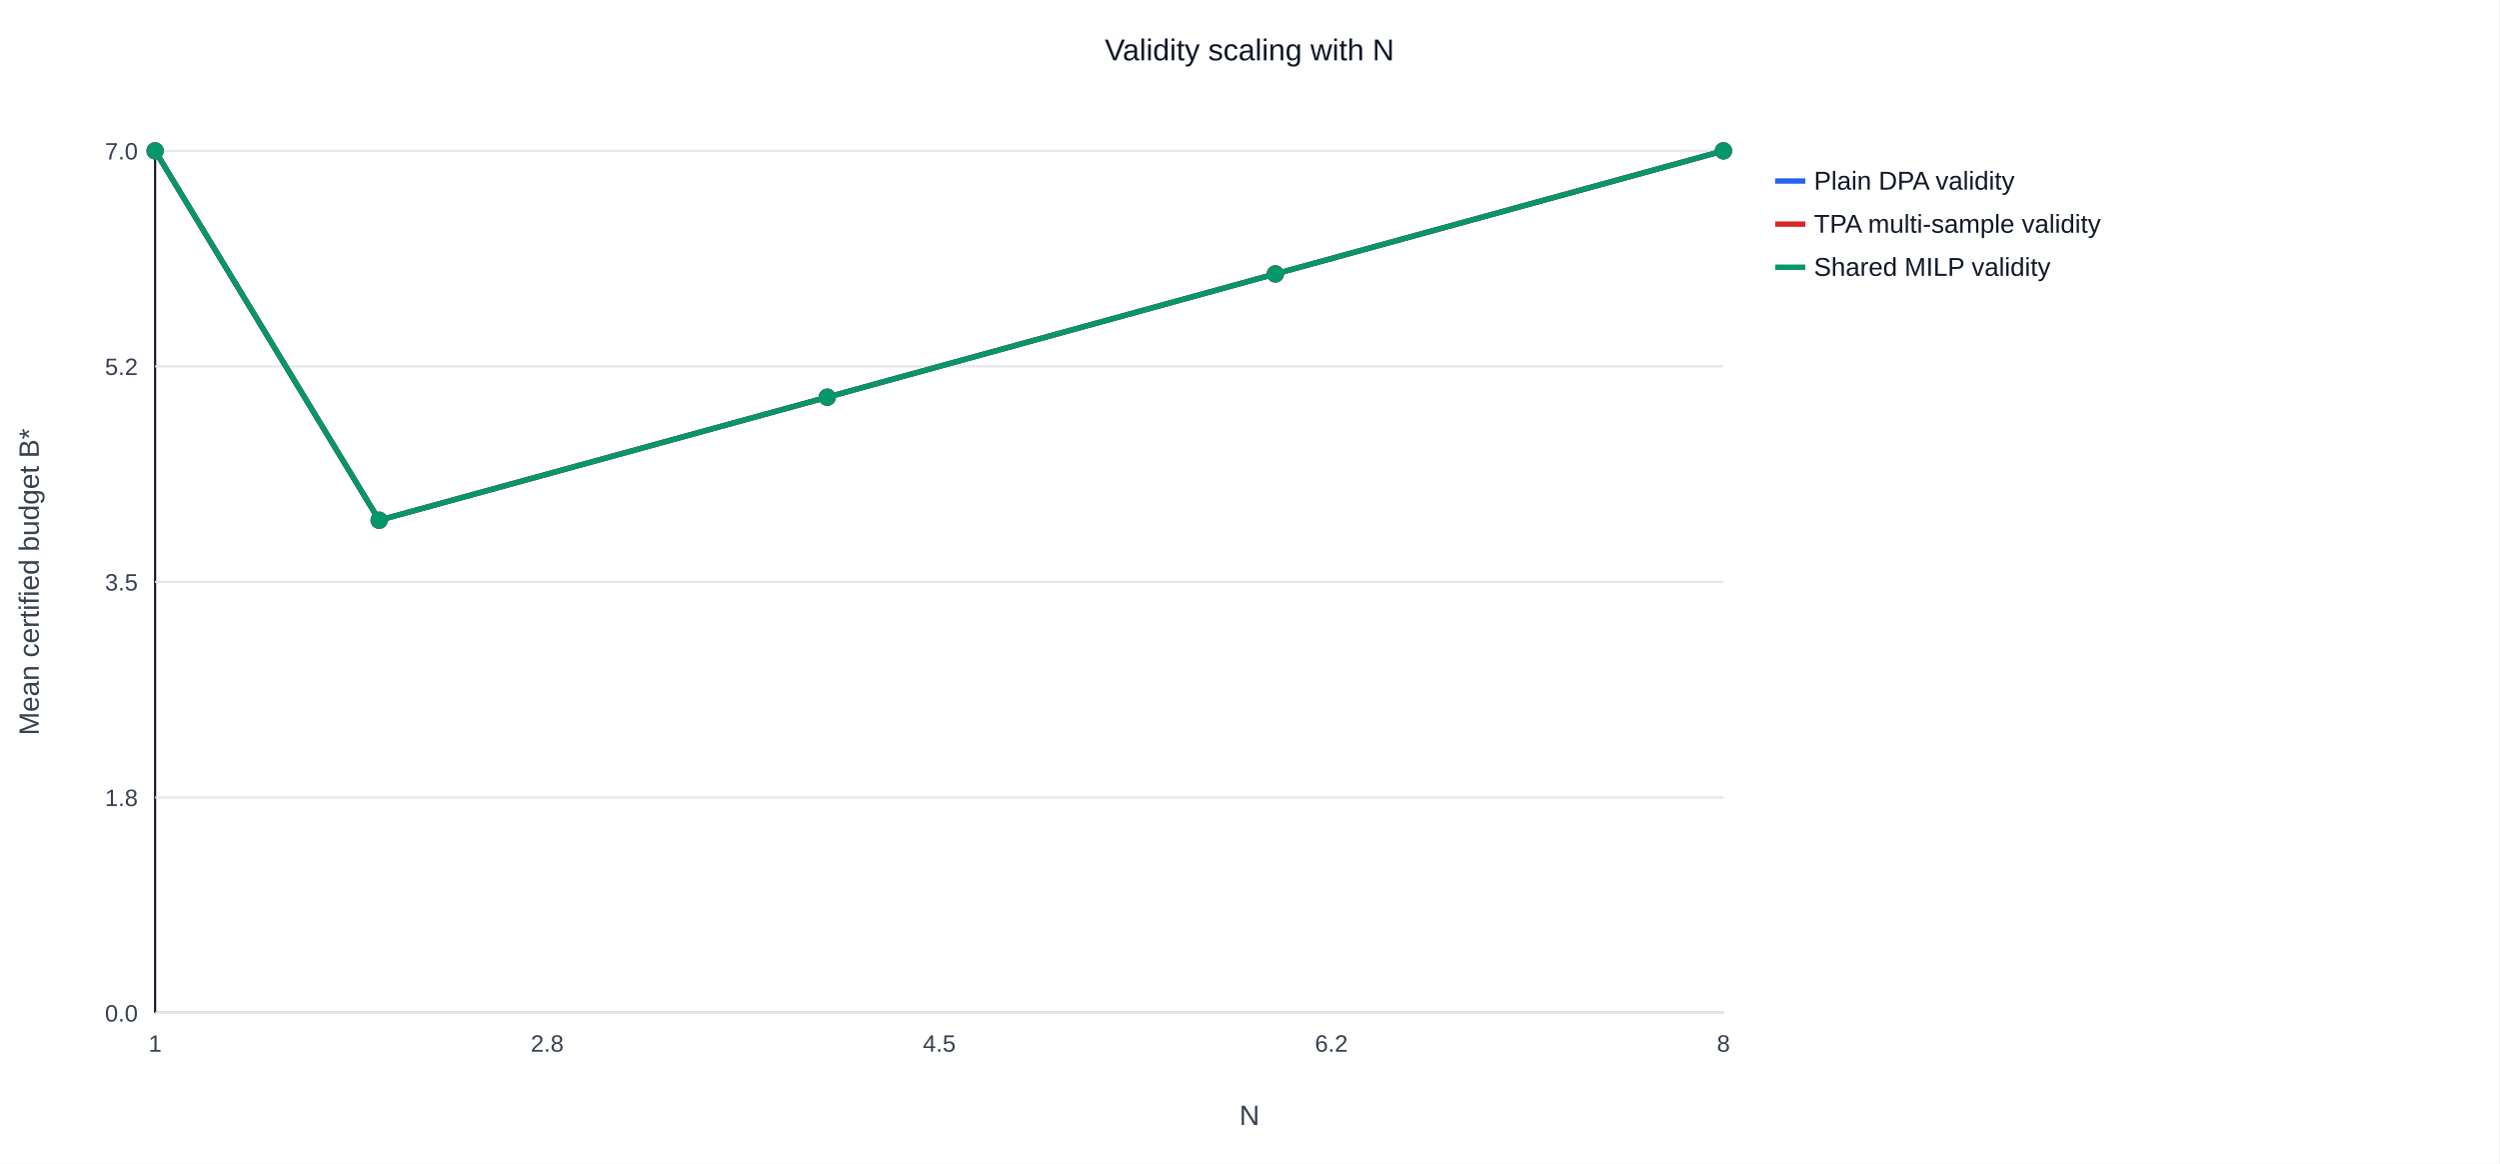
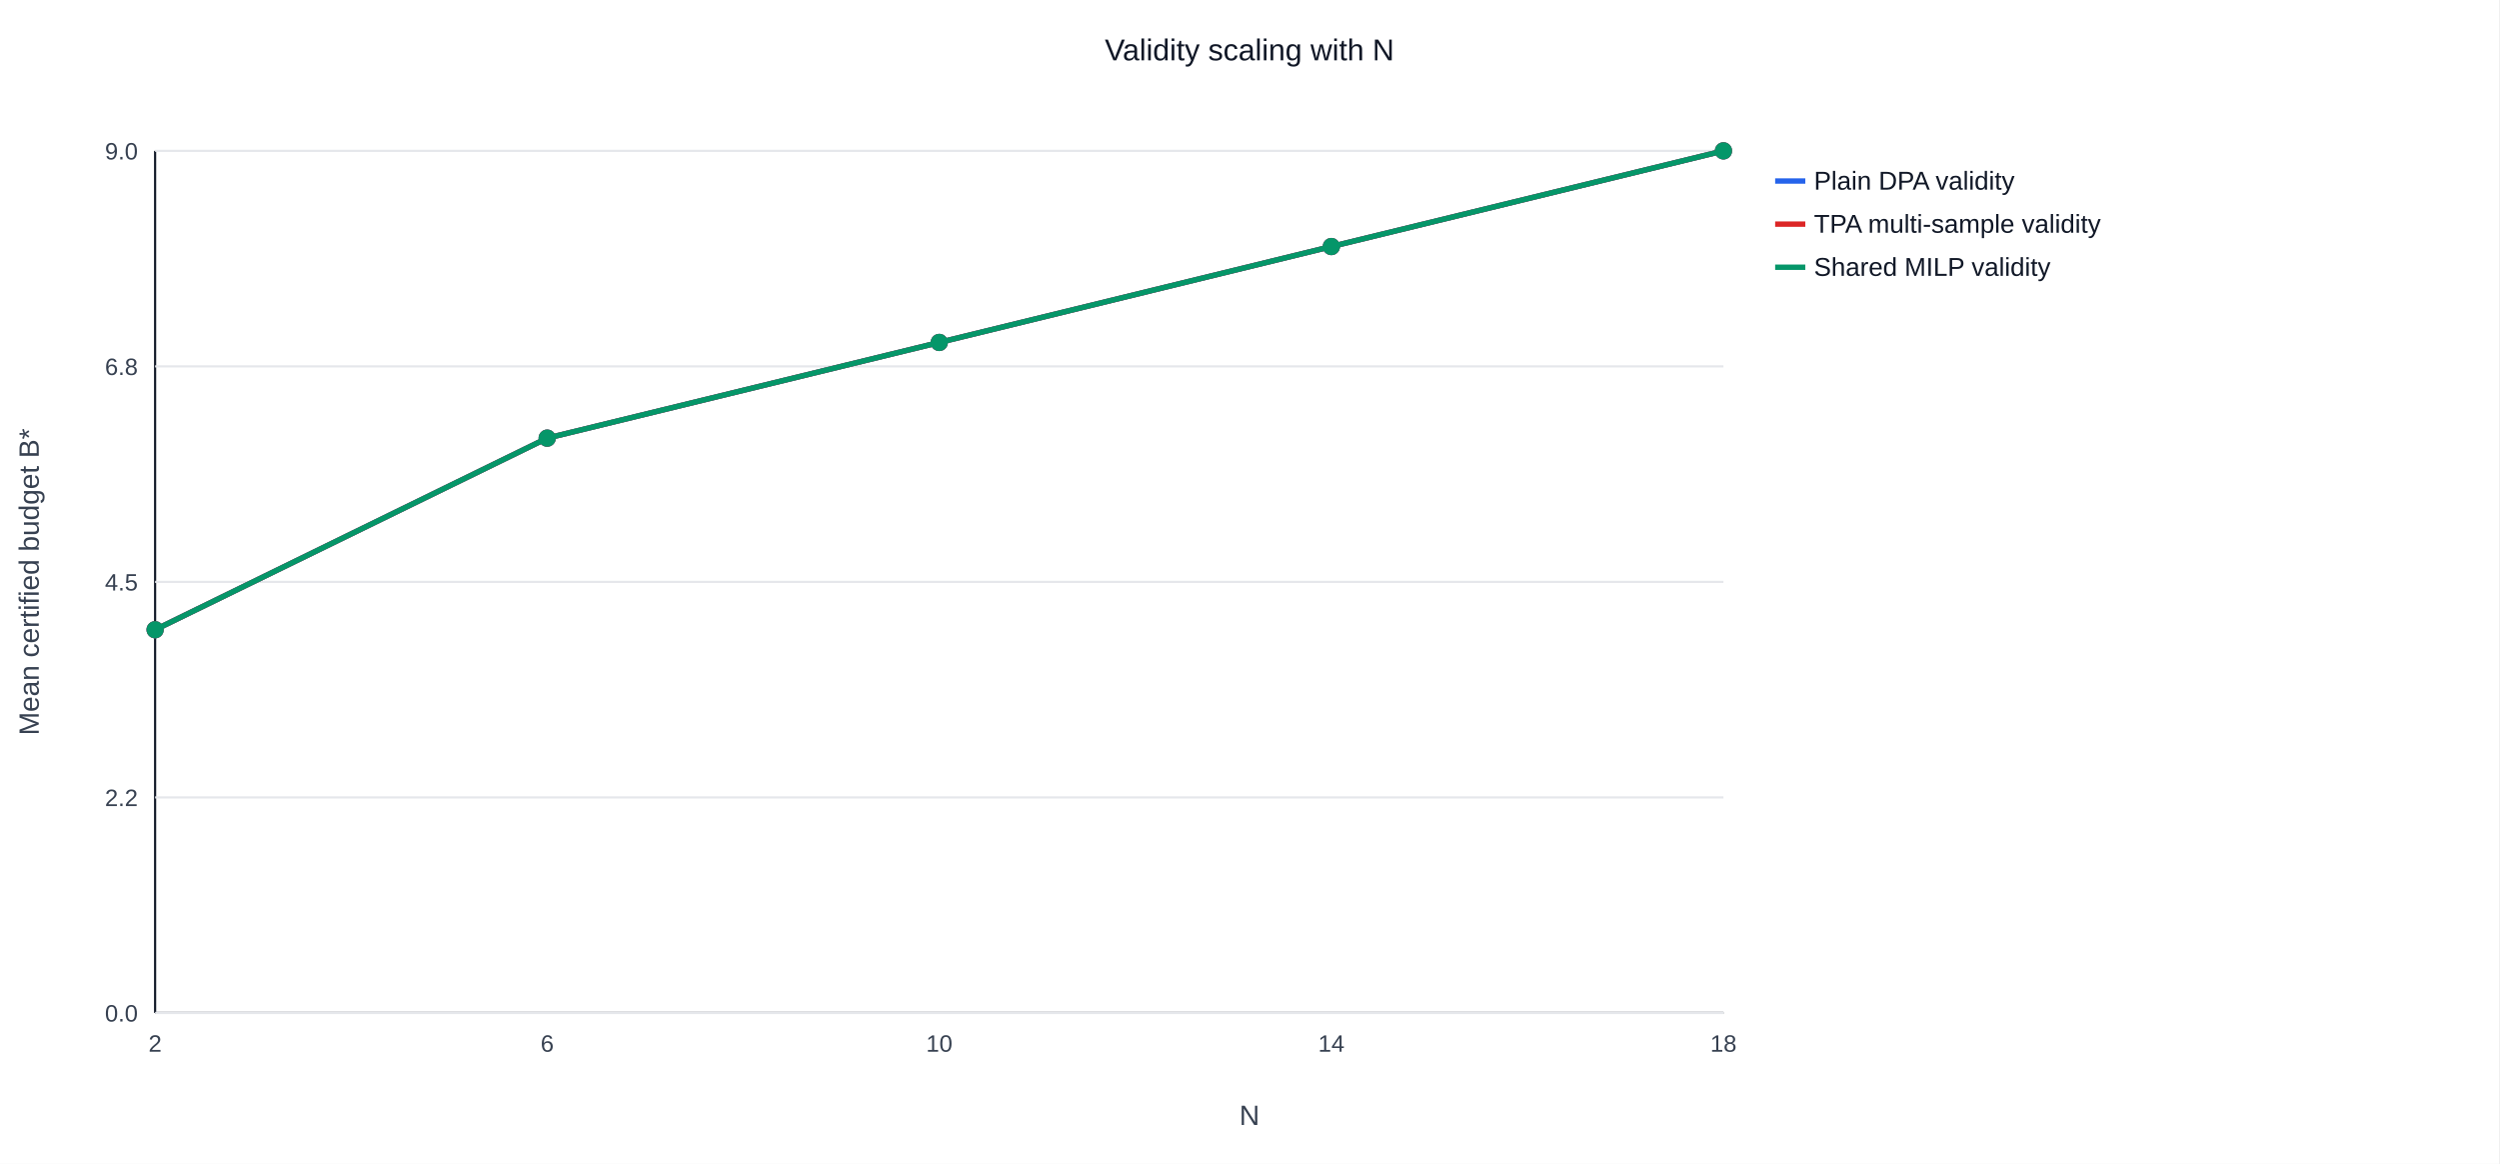
<svg xmlns="http://www.w3.org/2000/svg" width="1160" height="540" viewBox="0 0 1160 540">
  <rect width="100%" height="100%" fill="#ffffff" />
  <text x="580.0" y="28" text-anchor="middle" font-family="Arial, sans-serif" font-size="14" fill="#111827">Validity scaling with N</text>
  <line x1="72" y1="70" x2="72" y2="470" stroke="#111827" />
  <line x1="72" y1="470" x2="800" y2="470" stroke="#111827" />
  <text x="580.0" y="522" text-anchor="middle" font-family="Arial, sans-serif" font-size="13" fill="#374151">N</text>
  <text x="18" y="270.0" transform="rotate(-90 18 270.0)" text-anchor="middle" font-family="Arial, sans-serif" font-size="13" fill="#374151">Mean certified budget B*</text>
  <line x1="72" y1="470.0" x2="800" y2="470.0" stroke="#e5e7eb" />
  <text x="64" y="474.0" text-anchor="end" font-family="Arial, sans-serif" font-size="11" fill="#374151">0.0</text>
  <line x1="72" y1="370.0" x2="800" y2="370.0" stroke="#e5e7eb" />
-   <text x="64" y="374.0" text-anchor="end" font-family="Arial, sans-serif" font-size="11" fill="#374151">1.8</text>
+   <text x="64" y="374.0" text-anchor="end" font-family="Arial, sans-serif" font-size="11" fill="#374151">2.2</text>
  <line x1="72" y1="270.0" x2="800" y2="270.0" stroke="#e5e7eb" />
-   <text x="64" y="274.0" text-anchor="end" font-family="Arial, sans-serif" font-size="11" fill="#374151">3.5</text>
+   <text x="64" y="274.0" text-anchor="end" font-family="Arial, sans-serif" font-size="11" fill="#374151">4.5</text>
  <line x1="72" y1="170.0" x2="800" y2="170.0" stroke="#e5e7eb" />
-   <text x="64" y="174.0" text-anchor="end" font-family="Arial, sans-serif" font-size="11" fill="#374151">5.2</text>
+   <text x="64" y="174.0" text-anchor="end" font-family="Arial, sans-serif" font-size="11" fill="#374151">6.8</text>
  <line x1="72" y1="70.0" x2="800" y2="70.0" stroke="#e5e7eb" />
-   <text x="64" y="74.0" text-anchor="end" font-family="Arial, sans-serif" font-size="11" fill="#374151">7.0</text>
-   <text x="72.0" y="488" text-anchor="middle" font-family="Arial, sans-serif" font-size="11" fill="#374151">1</text>
-   <text x="254.0" y="488" text-anchor="middle" font-family="Arial, sans-serif" font-size="11" fill="#374151">2.8</text>
-   <text x="436.0" y="488" text-anchor="middle" font-family="Arial, sans-serif" font-size="11" fill="#374151">4.5</text>
-   <text x="618.0" y="488" text-anchor="middle" font-family="Arial, sans-serif" font-size="11" fill="#374151">6.2</text>
-   <text x="800.0" y="488" text-anchor="middle" font-family="Arial, sans-serif" font-size="11" fill="#374151">8</text>
-   <polyline points="72.0,70.0 176.0,241.4 384.0,184.3 592.0,127.1 800.0,70.0" fill="none" stroke="#2563eb" stroke-width="2.5" />
-   <circle cx="72.0" cy="70.0" r="4" fill="#2563eb" />
-   <circle cx="176.0" cy="241.4" r="4" fill="#2563eb" />
-   <circle cx="384.0" cy="184.3" r="4" fill="#2563eb" />
-   <circle cx="592.0" cy="127.1" r="4" fill="#2563eb" />
+   <text x="64" y="74.0" text-anchor="end" font-family="Arial, sans-serif" font-size="11" fill="#374151">9.0</text>
+   <text x="72.0" y="488" text-anchor="middle" font-family="Arial, sans-serif" font-size="11" fill="#374151">2</text>
+   <text x="254.0" y="488" text-anchor="middle" font-family="Arial, sans-serif" font-size="11" fill="#374151">6</text>
+   <text x="436.0" y="488" text-anchor="middle" font-family="Arial, sans-serif" font-size="11" fill="#374151">10</text>
+   <text x="618.0" y="488" text-anchor="middle" font-family="Arial, sans-serif" font-size="11" fill="#374151">14</text>
+   <text x="800.0" y="488" text-anchor="middle" font-family="Arial, sans-serif" font-size="11" fill="#374151">18</text>
+   <polyline points="72.0,292.2 254.0,203.3 436.0,158.9 618.0,114.4 800.0,70.0" fill="none" stroke="#2563eb" stroke-width="2.5" />
+   <circle cx="72.0" cy="292.2" r="4" fill="#2563eb" />
+   <circle cx="254.0" cy="203.3" r="4" fill="#2563eb" />
+   <circle cx="436.0" cy="158.9" r="4" fill="#2563eb" />
+   <circle cx="618.0" cy="114.4" r="4" fill="#2563eb" />
  <circle cx="800.0" cy="70.0" r="4" fill="#2563eb" />
  <line x1="824" y1="84" x2="838" y2="84" stroke="#2563eb" stroke-width="2.5" />
  <text x="842" y="88" font-family="Arial, sans-serif" font-size="12" fill="#111827">Plain DPA validity</text>
-   <polyline points="72.0,70.0 176.0,241.4 384.0,184.3 592.0,127.1 800.0,70.0" fill="none" stroke="#dc2626" stroke-width="2.5" />
-   <circle cx="72.0" cy="70.0" r="4" fill="#dc2626" />
-   <circle cx="176.0" cy="241.4" r="4" fill="#dc2626" />
-   <circle cx="384.0" cy="184.3" r="4" fill="#dc2626" />
-   <circle cx="592.0" cy="127.1" r="4" fill="#dc2626" />
+   <polyline points="72.0,292.2 254.0,203.3 436.0,158.9 618.0,114.4 800.0,70.0" fill="none" stroke="#dc2626" stroke-width="2.5" />
+   <circle cx="72.0" cy="292.2" r="4" fill="#dc2626" />
+   <circle cx="254.0" cy="203.3" r="4" fill="#dc2626" />
+   <circle cx="436.0" cy="158.9" r="4" fill="#dc2626" />
+   <circle cx="618.0" cy="114.4" r="4" fill="#dc2626" />
  <circle cx="800.0" cy="70.0" r="4" fill="#dc2626" />
  <line x1="824" y1="104" x2="838" y2="104" stroke="#dc2626" stroke-width="2.5" />
  <text x="842" y="108" font-family="Arial, sans-serif" font-size="12" fill="#111827">TPA multi-sample validity</text>
-   <polyline points="72.0,70.0 176.0,241.4 384.0,184.3 592.0,127.1 800.0,70.0" fill="none" stroke="#059669" stroke-width="2.5" />
-   <circle cx="72.0" cy="70.0" r="4" fill="#059669" />
-   <circle cx="176.0" cy="241.4" r="4" fill="#059669" />
-   <circle cx="384.0" cy="184.3" r="4" fill="#059669" />
-   <circle cx="592.0" cy="127.1" r="4" fill="#059669" />
+   <polyline points="72.0,292.2 254.0,203.3 436.0,158.9 618.0,114.4 800.0,70.0" fill="none" stroke="#059669" stroke-width="2.5" />
+   <circle cx="72.0" cy="292.2" r="4" fill="#059669" />
+   <circle cx="254.0" cy="203.3" r="4" fill="#059669" />
+   <circle cx="436.0" cy="158.9" r="4" fill="#059669" />
+   <circle cx="618.0" cy="114.4" r="4" fill="#059669" />
  <circle cx="800.0" cy="70.0" r="4" fill="#059669" />
  <line x1="824" y1="124" x2="838" y2="124" stroke="#059669" stroke-width="2.5" />
  <text x="842" y="128" font-family="Arial, sans-serif" font-size="12" fill="#111827">Shared MILP validity</text>
</svg>
